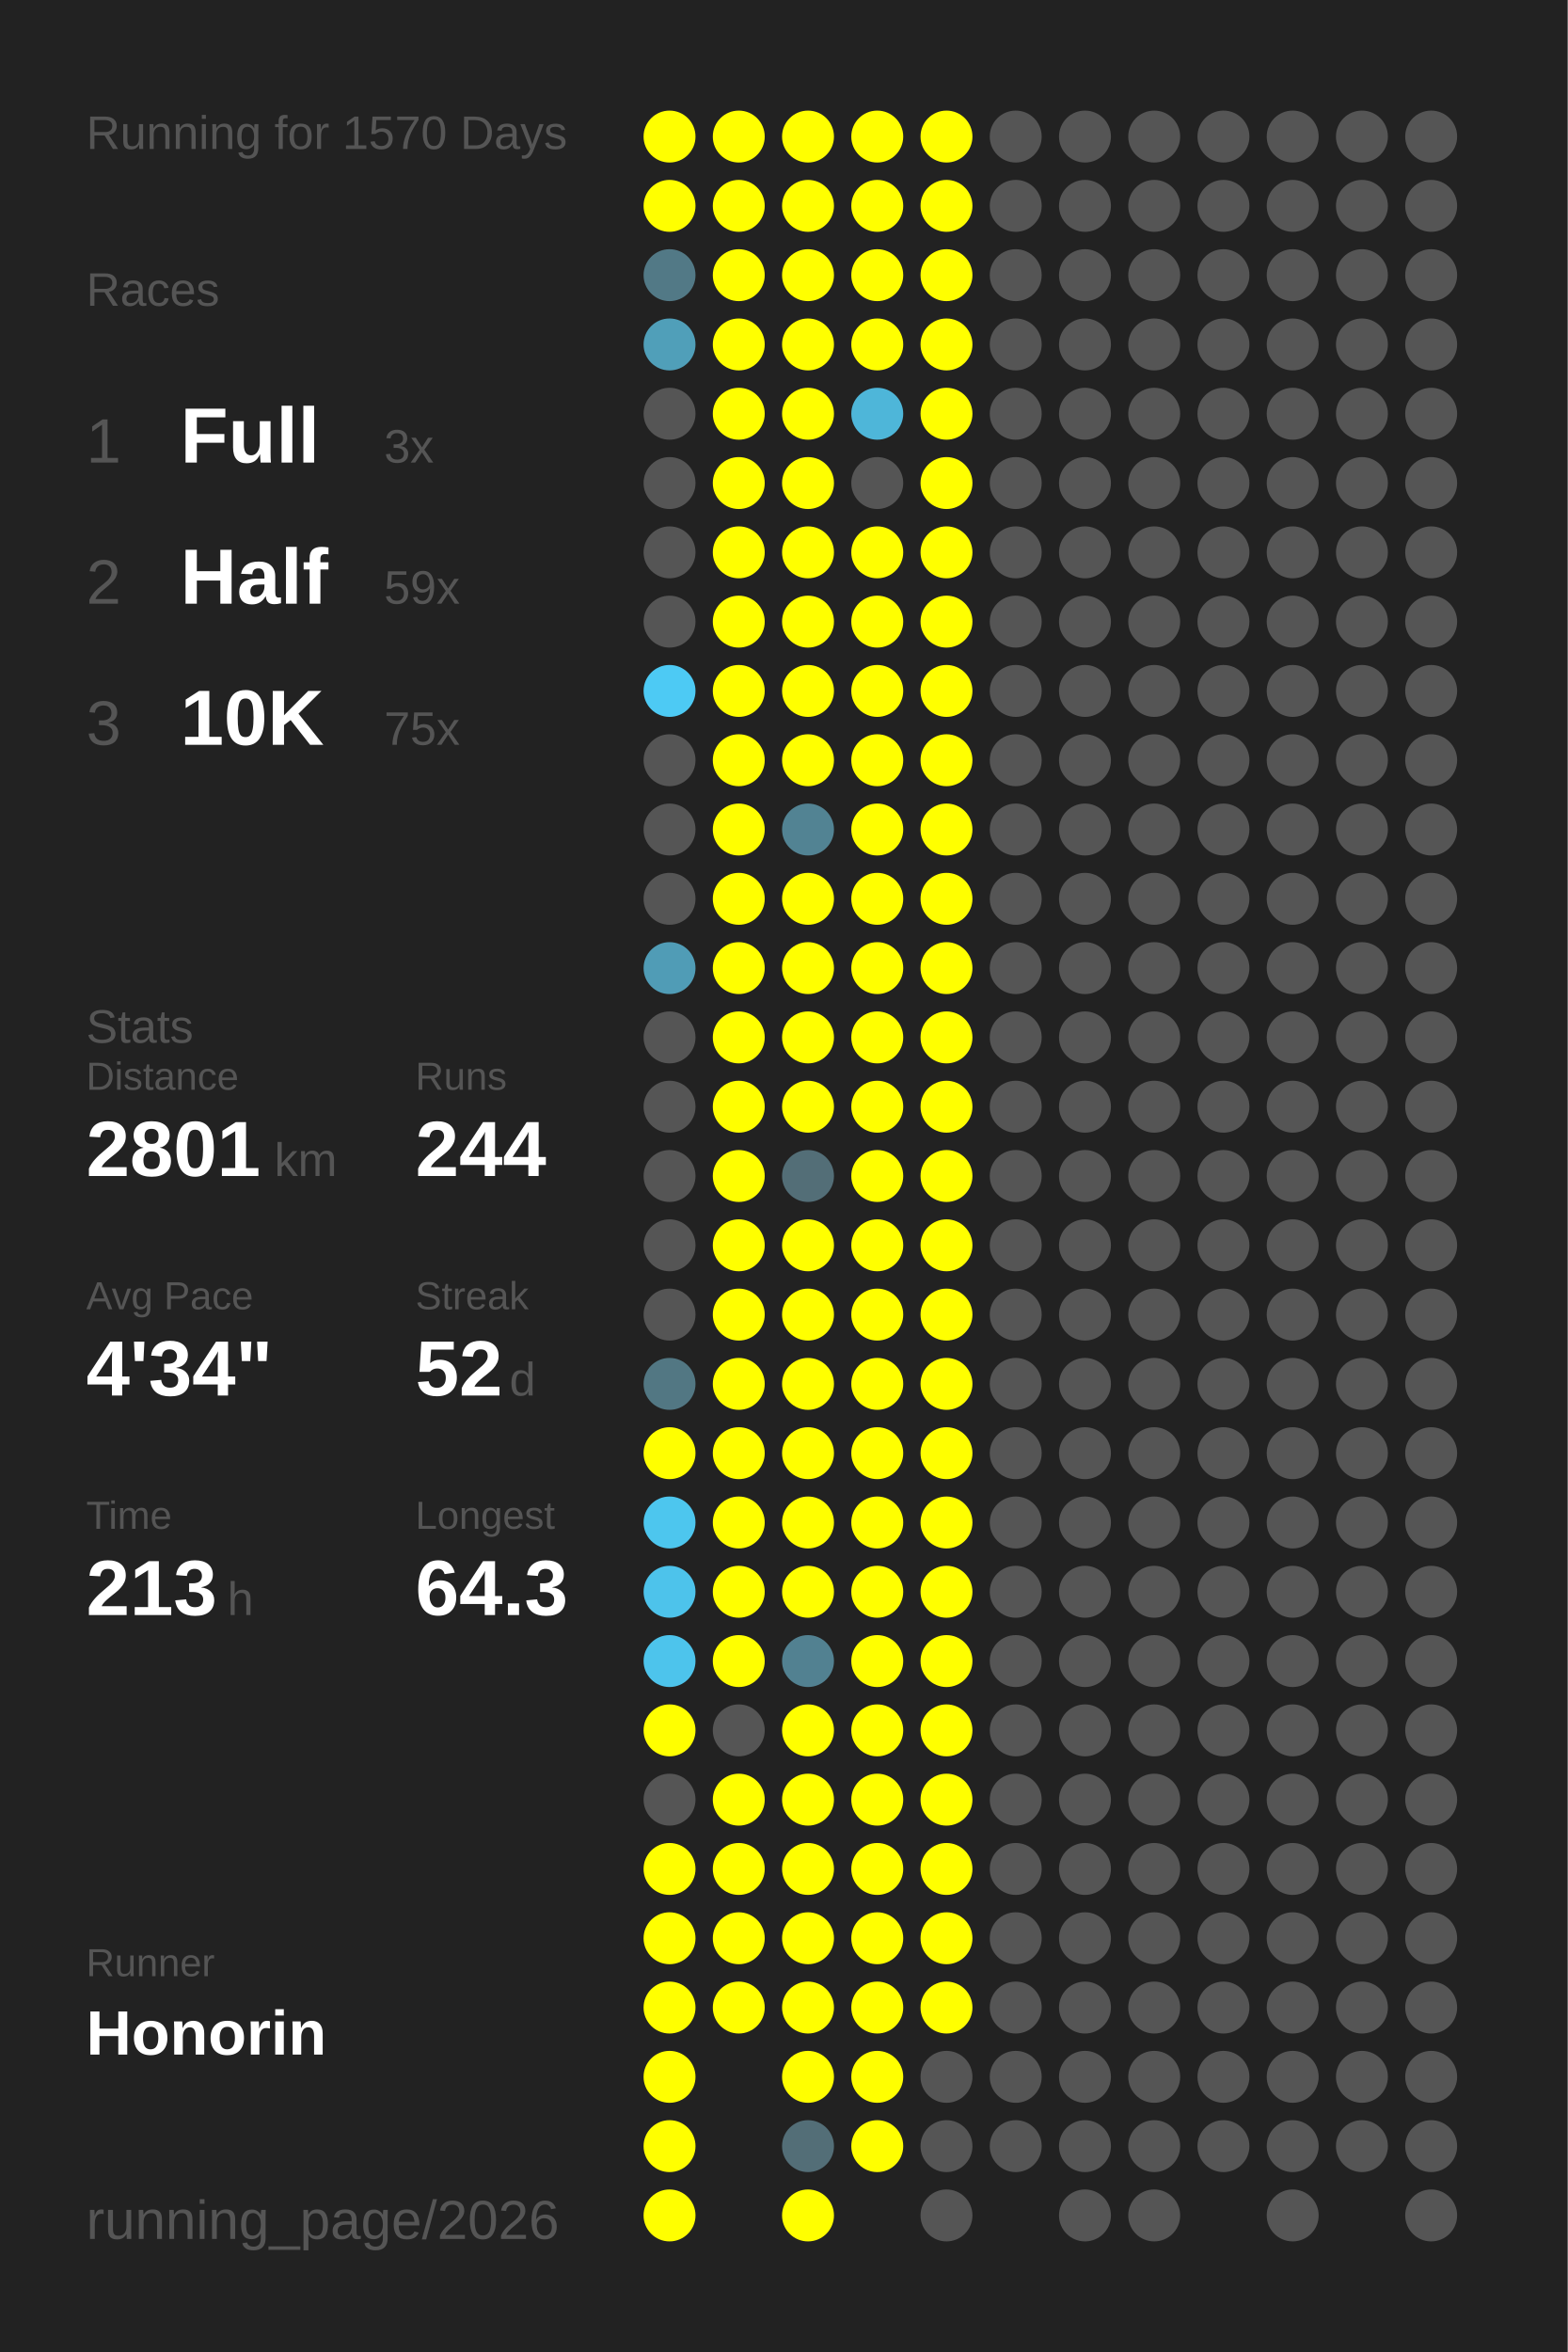
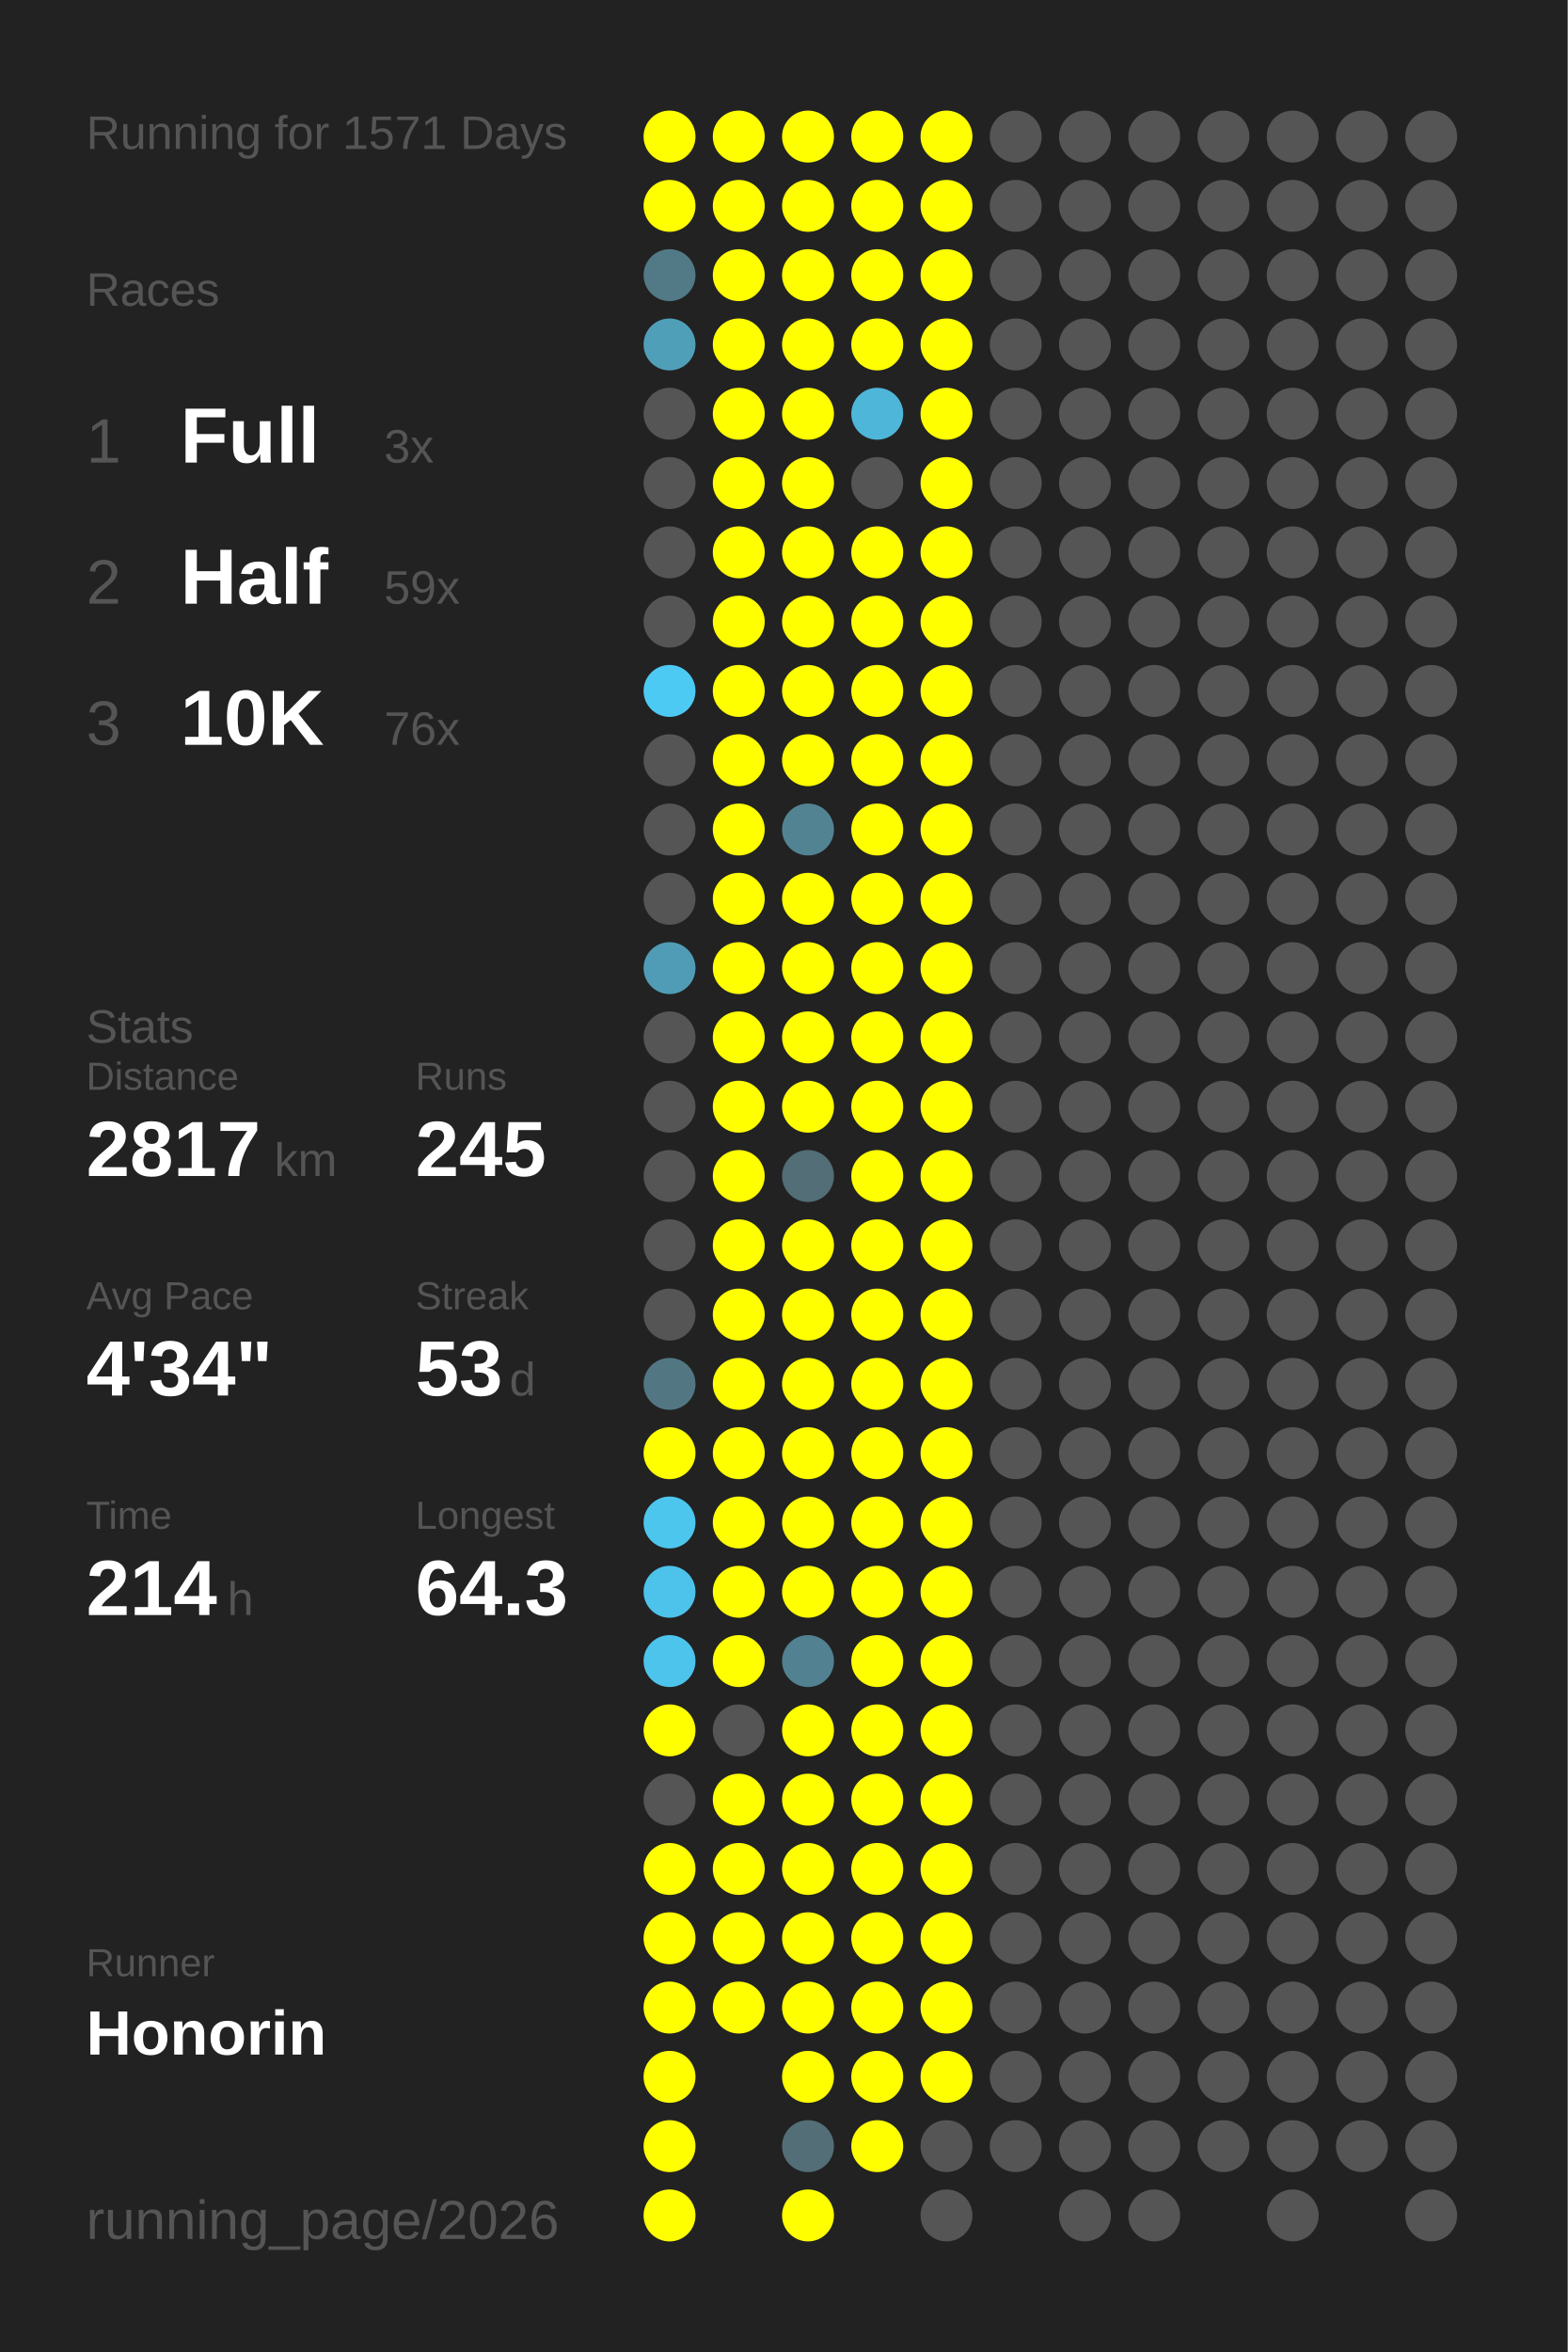
<svg xmlns="http://www.w3.org/2000/svg" baseProfile="full" height="300mm" version="1.1" viewBox="0,0,200,300" width="200mm">
  <defs />
  <rect fill="#222222" height="300" width="200" x="0" y="0" />
-   <text fill="#555555" style="font-size:6px; font-family:Arial;" x="11" y="19">Running for 1570 Days</text>
+   <text fill="#555555" style="font-size:6px; font-family:Arial;" x="11" y="19">Running for 1571 Days</text>
  <text fill="#555555" style="font-size:6px; font-family:Arial;" x="11" y="39">Races</text>
  <text fill="#555555" style="font-size:8px; font-family:Arial;" x="11" y="59">1</text>
  <text fill="#FFFFFF" style="font-size:10px; font-family:Arial; font-weight:bold;" x="23" y="59">Full</text>
  <text fill="#555555" style="font-size:6px; font-family:Arial;" x="49" y="59">3x</text>
  <text fill="#555555" style="font-size:8px; font-family:Arial;" x="11" y="77">2</text>
  <text fill="#FFFFFF" style="font-size:10px; font-family:Arial; font-weight:bold;" x="23" y="77">Half</text>
  <text fill="#555555" style="font-size:6px; font-family:Arial;" x="49" y="77">59x</text>
  <text fill="#555555" style="font-size:8px; font-family:Arial;" x="11" y="95">3</text>
  <text fill="#FFFFFF" style="font-size:10px; font-family:Arial; font-weight:bold;" x="23" y="95">10K</text>
-   <text fill="#555555" style="font-size:6px; font-family:Arial;" x="49" y="95">75x</text>
+   <text fill="#555555" style="font-size:6px; font-family:Arial;" x="49" y="95">76x</text>
  <text fill="#555555" style="font-size:6px; font-family:Arial;" x="11" y="133">Stats</text>
  <text fill="#555555" style="font-size:5px; font-family:Arial;" x="11" y="139">Distance</text>
-   <text fill="#FFFFFF" style="font-size:10px; font-family:Arial; font-weight:bold;" x="11" y="150">2801</text>
+   <text fill="#FFFFFF" style="font-size:10px; font-family:Arial; font-weight:bold;" x="11" y="150">2817</text>
  <text fill="#555555" style="font-size:6px; font-family:Arial;" x="35" y="150">km</text>
  <text fill="#555555" style="font-size:5px; font-family:Arial;" x="53" y="139">Runs</text>
-   <text fill="#FFFFFF" style="font-size:10px; font-family:Arial; font-weight:bold;" x="53" y="150">244</text>
+   <text fill="#FFFFFF" style="font-size:10px; font-family:Arial; font-weight:bold;" x="53" y="150">245</text>
  <text fill="#555555" style="font-size:5px; font-family:Arial;" x="11" y="167">Avg Pace</text>
  <text fill="#FFFFFF" style="font-size:10px; font-family:Arial; font-weight:bold;" x="11" y="178">4'34"</text>
  <text fill="#555555" style="font-size:5px; font-family:Arial;" x="53" y="167">Streak</text>
-   <text fill="#FFFFFF" style="font-size:10px; font-family:Arial; font-weight:bold;" x="53" y="178">52</text>
+   <text fill="#FFFFFF" style="font-size:10px; font-family:Arial; font-weight:bold;" x="53" y="178">53</text>
  <text fill="#555555" style="font-size:6px; font-family:Arial;" x="65" y="178">d</text>
  <text fill="#555555" style="font-size:5px; font-family:Arial;" x="11" y="195">Time</text>
-   <text fill="#FFFFFF" style="font-size:10px; font-family:Arial; font-weight:bold;" x="11" y="206">213</text>
+   <text fill="#FFFFFF" style="font-size:10px; font-family:Arial; font-weight:bold;" x="11" y="206">214</text>
  <text fill="#555555" style="font-size:6px; font-family:Arial;" x="29" y="206">h</text>
  <text fill="#555555" style="font-size:5px; font-family:Arial;" x="53" y="195">Longest</text>
  <text fill="#FFFFFF" style="font-size:10px; font-family:Arial; font-weight:bold;" x="53" y="206">64.3</text>
  <text fill="#555555" style="font-size:5px; font-family:Arial;" x="11" y="252.065">Runner</text>
  <text fill="#FFFFFF" style="font-size:8px; font-family:Arial; font-weight:bold;" x="11" y="262.065">Honorin</text>
  <text fill="#555555" style="font-size:7px; font-family:Arial;" x="11" y="285.581">running_page/2026</text>
  <circle cx="85.417" cy="17.419" fill="#FFFF00" r="3.312" />
  <circle cx="85.417" cy="26.258" fill="#FFFF00" r="3.312" />
  <circle cx="85.417" cy="35.097" fill="#527986" r="3.312" />
  <circle cx="85.417" cy="43.935" fill="#509fb9" r="3.312" />
  <circle cx="85.417" cy="52.774" fill="#555555" r="3.312" />
  <circle cx="85.417" cy="61.613" fill="#555555" r="3.312" />
  <circle cx="85.417" cy="70.452" fill="#555555" r="3.312" />
  <circle cx="85.417" cy="79.29" fill="#555555" r="3.312" />
  <circle cx="85.417" cy="88.129" fill="#4dcaf4" r="3.312" />
  <circle cx="85.417" cy="96.968" fill="#555555" r="3.312" />
  <circle cx="85.417" cy="105.806" fill="#555555" r="3.312" />
  <circle cx="85.417" cy="114.645" fill="#555555" r="3.312" />
  <circle cx="85.417" cy="123.484" fill="#509cb6" r="3.312" />
  <circle cx="85.417" cy="132.323" fill="#555555" r="3.312" />
  <circle cx="85.417" cy="141.161" fill="#555555" r="3.312" />
  <circle cx="85.417" cy="150" fill="#555555" r="3.312" />
  <circle cx="85.417" cy="158.839" fill="#555555" r="3.312" />
  <circle cx="85.417" cy="167.677" fill="#555555" r="3.312" />
  <circle cx="85.417" cy="176.516" fill="#527783" r="3.312" />
  <circle cx="85.417" cy="185.355" fill="#FFFF00" r="3.312" />
  <circle cx="85.417" cy="194.194" fill="#4dc6ee" r="3.312" />
  <circle cx="85.417" cy="203.032" fill="#4dc3eb" r="3.312" />
  <circle cx="85.417" cy="211.871" fill="#4dc4ec" r="3.312" />
  <circle cx="85.417" cy="220.71" fill="#FFFF00" r="3.312" />
  <circle cx="85.417" cy="229.548" fill="#555555" r="3.312" />
  <circle cx="85.417" cy="238.387" fill="#FFFF00" r="3.312" />
  <circle cx="85.417" cy="247.226" fill="#FFFF00" r="3.312" />
  <circle cx="85.417" cy="256.065" fill="#FFFF00" r="3.312" />
  <circle cx="85.417" cy="264.903" fill="#FFFF00" r="3.312" />
  <circle cx="85.417" cy="273.742" fill="#FFFF00" r="3.312" />
  <circle cx="85.417" cy="282.581" fill="#FFFF00" r="3.312" />
  <circle cx="94.25" cy="17.419" fill="#FFFF00" r="3.312" />
  <circle cx="94.25" cy="26.258" fill="#FFFF00" r="3.312" />
  <circle cx="94.25" cy="35.097" fill="#FFFF00" r="3.312" />
  <circle cx="94.25" cy="43.935" fill="#FFFF00" r="3.312" />
  <circle cx="94.25" cy="52.774" fill="#FFFF00" r="3.312" />
  <circle cx="94.25" cy="61.613" fill="#FFFF00" r="3.312" />
  <circle cx="94.25" cy="70.452" fill="#FFFF00" r="3.312" />
  <circle cx="94.25" cy="79.29" fill="#FFFF00" r="3.312" />
  <circle cx="94.25" cy="88.129" fill="#FFFF00" r="3.312" />
  <circle cx="94.25" cy="96.968" fill="#FFFF00" r="3.312" />
  <circle cx="94.25" cy="105.806" fill="#FFFF00" r="3.312" />
  <circle cx="94.25" cy="114.645" fill="#FFFF00" r="3.312" />
  <circle cx="94.25" cy="123.484" fill="#FFFF00" r="3.312" />
  <circle cx="94.25" cy="132.323" fill="#FFFF00" r="3.312" />
  <circle cx="94.25" cy="141.161" fill="#FFFF00" r="3.312" />
  <circle cx="94.25" cy="150" fill="#FFFF00" r="3.312" />
  <circle cx="94.25" cy="158.839" fill="#FFFF00" r="3.312" />
  <circle cx="94.25" cy="167.677" fill="#FFFF00" r="3.312" />
  <circle cx="94.25" cy="176.516" fill="#FFFF00" r="3.312" />
  <circle cx="94.25" cy="185.355" fill="#FFFF00" r="3.312" />
  <circle cx="94.25" cy="194.194" fill="#FFFF00" r="3.312" />
  <circle cx="94.25" cy="203.032" fill="#FFFF00" r="3.312" />
  <circle cx="94.25" cy="211.871" fill="#FFFF00" r="3.312" />
  <circle cx="94.25" cy="220.71" fill="#555555" r="3.312" />
  <circle cx="94.25" cy="229.548" fill="#FFFF00" r="3.312" />
  <circle cx="94.25" cy="238.387" fill="#FFFF00" r="3.312" />
  <circle cx="94.25" cy="247.226" fill="#FFFF00" r="3.312" />
  <circle cx="94.25" cy="256.065" fill="#FFFF00" r="3.312" />
  <circle cx="103.083" cy="17.419" fill="#FFFF00" r="3.312" />
  <circle cx="103.083" cy="26.258" fill="#FFFF00" r="3.312" />
  <circle cx="103.083" cy="35.097" fill="#FFFF00" r="3.312" />
  <circle cx="103.083" cy="43.935" fill="#FFFF00" r="3.312" />
  <circle cx="103.083" cy="52.774" fill="#FFFF00" r="3.312" />
  <circle cx="103.083" cy="61.613" fill="#FFFF00" r="3.312" />
  <circle cx="103.083" cy="70.452" fill="#FFFF00" r="3.312" />
  <circle cx="103.083" cy="79.29" fill="#FFFF00" r="3.312" />
  <circle cx="103.083" cy="88.129" fill="#FFFF00" r="3.312" />
  <circle cx="103.083" cy="96.968" fill="#FFFF00" r="3.312" />
  <circle cx="103.083" cy="105.806" fill="#528393" r="3.312" />
  <circle cx="103.083" cy="114.645" fill="#FFFF00" r="3.312" />
  <circle cx="103.083" cy="123.484" fill="#FFFF00" r="3.312" />
  <circle cx="103.083" cy="132.323" fill="#FFFF00" r="3.312" />
  <circle cx="103.083" cy="141.161" fill="#FFFF00" r="3.312" />
  <circle cx="103.083" cy="150" fill="#536e77" r="3.312" />
  <circle cx="103.083" cy="158.839" fill="#FFFF00" r="3.312" />
  <circle cx="103.083" cy="167.677" fill="#FFFF00" r="3.312" />
  <circle cx="103.083" cy="176.516" fill="#FFFF00" r="3.312" />
  <circle cx="103.083" cy="185.355" fill="#FFFF00" r="3.312" />
  <circle cx="103.083" cy="194.194" fill="#FFFF00" r="3.312" />
  <circle cx="103.083" cy="203.032" fill="#FFFF00" r="3.312" />
  <circle cx="103.083" cy="211.871" fill="#528191" r="3.312" />
  <circle cx="103.083" cy="220.71" fill="#FFFF00" r="3.312" />
  <circle cx="103.083" cy="229.548" fill="#FFFF00" r="3.312" />
  <circle cx="103.083" cy="238.387" fill="#FFFF00" r="3.312" />
  <circle cx="103.083" cy="247.226" fill="#FFFF00" r="3.312" />
  <circle cx="103.083" cy="256.065" fill="#FFFF00" r="3.312" />
  <circle cx="103.083" cy="264.903" fill="#FFFF00" r="3.312" />
  <circle cx="103.083" cy="273.742" fill="#536e77" r="3.312" />
  <circle cx="103.083" cy="282.581" fill="#FFFF00" r="3.312" />
  <circle cx="111.917" cy="17.419" fill="#FFFF00" r="3.312" />
  <circle cx="111.917" cy="26.258" fill="#FFFF00" r="3.312" />
  <circle cx="111.917" cy="35.097" fill="#FFFF00" r="3.312" />
  <circle cx="111.917" cy="43.935" fill="#FFFF00" r="3.312" />
  <circle cx="111.917" cy="52.774" fill="#4eb6d9" r="3.312" />
  <circle cx="111.917" cy="61.613" fill="#555555" r="3.312" />
  <circle cx="111.917" cy="70.452" fill="#FFFF00" r="3.312" />
  <circle cx="111.917" cy="79.29" fill="#FFFF00" r="3.312" />
  <circle cx="111.917" cy="88.129" fill="#FFFF00" r="3.312" />
  <circle cx="111.917" cy="96.968" fill="#FFFF00" r="3.312" />
  <circle cx="111.917" cy="105.806" fill="#FFFF00" r="3.312" />
  <circle cx="111.917" cy="114.645" fill="#FFFF00" r="3.312" />
  <circle cx="111.917" cy="123.484" fill="#FFFF00" r="3.312" />
  <circle cx="111.917" cy="132.323" fill="#FFFF00" r="3.312" />
  <circle cx="111.917" cy="141.161" fill="#FFFF00" r="3.312" />
  <circle cx="111.917" cy="150" fill="#FFFF00" r="3.312" />
  <circle cx="111.917" cy="158.839" fill="#FFFF00" r="3.312" />
  <circle cx="111.917" cy="167.677" fill="#FFFF00" r="3.312" />
  <circle cx="111.917" cy="176.516" fill="#FFFF00" r="3.312" />
  <circle cx="111.917" cy="185.355" fill="#FFFF00" r="3.312" />
  <circle cx="111.917" cy="194.194" fill="#FFFF00" r="3.312" />
  <circle cx="111.917" cy="203.032" fill="#FFFF00" r="3.312" />
  <circle cx="111.917" cy="211.871" fill="#FFFF00" r="3.312" />
  <circle cx="111.917" cy="220.71" fill="#FFFF00" r="3.312" />
  <circle cx="111.917" cy="229.548" fill="#FFFF00" r="3.312" />
  <circle cx="111.917" cy="238.387" fill="#FFFF00" r="3.312" />
  <circle cx="111.917" cy="247.226" fill="#FFFF00" r="3.312" />
  <circle cx="111.917" cy="256.065" fill="#FFFF00" r="3.312" />
  <circle cx="111.917" cy="264.903" fill="#FFFF00" r="3.312" />
  <circle cx="111.917" cy="273.742" fill="#FFFF00" r="3.312" />
  <circle cx="120.75" cy="17.419" fill="#FFFF00" r="3.312" />
  <circle cx="120.75" cy="26.258" fill="#FFFF00" r="3.312" />
  <circle cx="120.75" cy="35.097" fill="#FFFF00" r="3.312" />
  <circle cx="120.75" cy="43.935" fill="#FFFF00" r="3.312" />
  <circle cx="120.75" cy="52.774" fill="#FFFF00" r="3.312" />
  <circle cx="120.75" cy="61.613" fill="#FFFF00" r="3.312" />
  <circle cx="120.75" cy="70.452" fill="#FFFF00" r="3.312" />
  <circle cx="120.75" cy="79.29" fill="#FFFF00" r="3.312" />
  <circle cx="120.75" cy="88.129" fill="#FFFF00" r="3.312" />
  <circle cx="120.75" cy="96.968" fill="#FFFF00" r="3.312" />
  <circle cx="120.75" cy="105.806" fill="#FFFF00" r="3.312" />
  <circle cx="120.75" cy="114.645" fill="#FFFF00" r="3.312" />
  <circle cx="120.75" cy="123.484" fill="#FFFF00" r="3.312" />
  <circle cx="120.75" cy="132.323" fill="#FFFF00" r="3.312" />
  <circle cx="120.75" cy="141.161" fill="#FFFF00" r="3.312" />
  <circle cx="120.75" cy="150" fill="#FFFF00" r="3.312" />
  <circle cx="120.75" cy="158.839" fill="#FFFF00" r="3.312" />
  <circle cx="120.75" cy="167.677" fill="#FFFF00" r="3.312" />
  <circle cx="120.75" cy="176.516" fill="#FFFF00" r="3.312" />
  <circle cx="120.75" cy="185.355" fill="#FFFF00" r="3.312" />
  <circle cx="120.75" cy="194.194" fill="#FFFF00" r="3.312" />
  <circle cx="120.75" cy="203.032" fill="#FFFF00" r="3.312" />
  <circle cx="120.75" cy="211.871" fill="#FFFF00" r="3.312" />
  <circle cx="120.75" cy="220.71" fill="#FFFF00" r="3.312" />
  <circle cx="120.75" cy="229.548" fill="#FFFF00" r="3.312" />
  <circle cx="120.75" cy="238.387" fill="#FFFF00" r="3.312" />
  <circle cx="120.75" cy="247.226" fill="#FFFF00" r="3.312" />
  <circle cx="120.75" cy="256.065" fill="#FFFF00" r="3.312" />
-   <circle cx="120.75" cy="264.903" fill="#555555" r="3.312" />
+   <circle cx="120.75" cy="264.903" fill="#FFFF00" r="3.312" />
  <circle cx="120.75" cy="273.742" fill="#555555" r="3.312" />
  <circle cx="120.75" cy="282.581" fill="#555555" r="3.312" />
  <circle cx="129.583" cy="17.419" fill="#555555" r="3.312" />
  <circle cx="129.583" cy="26.258" fill="#555555" r="3.312" />
  <circle cx="129.583" cy="35.097" fill="#555555" r="3.312" />
  <circle cx="129.583" cy="43.935" fill="#555555" r="3.312" />
  <circle cx="129.583" cy="52.774" fill="#555555" r="3.312" />
  <circle cx="129.583" cy="61.613" fill="#555555" r="3.312" />
  <circle cx="129.583" cy="70.452" fill="#555555" r="3.312" />
  <circle cx="129.583" cy="79.29" fill="#555555" r="3.312" />
  <circle cx="129.583" cy="88.129" fill="#555555" r="3.312" />
  <circle cx="129.583" cy="96.968" fill="#555555" r="3.312" />
  <circle cx="129.583" cy="105.806" fill="#555555" r="3.312" />
  <circle cx="129.583" cy="114.645" fill="#555555" r="3.312" />
  <circle cx="129.583" cy="123.484" fill="#555555" r="3.312" />
  <circle cx="129.583" cy="132.323" fill="#555555" r="3.312" />
  <circle cx="129.583" cy="141.161" fill="#555555" r="3.312" />
  <circle cx="129.583" cy="150" fill="#555555" r="3.312" />
  <circle cx="129.583" cy="158.839" fill="#555555" r="3.312" />
  <circle cx="129.583" cy="167.677" fill="#555555" r="3.312" />
  <circle cx="129.583" cy="176.516" fill="#555555" r="3.312" />
  <circle cx="129.583" cy="185.355" fill="#555555" r="3.312" />
  <circle cx="129.583" cy="194.194" fill="#555555" r="3.312" />
  <circle cx="129.583" cy="203.032" fill="#555555" r="3.312" />
  <circle cx="129.583" cy="211.871" fill="#555555" r="3.312" />
  <circle cx="129.583" cy="220.71" fill="#555555" r="3.312" />
  <circle cx="129.583" cy="229.548" fill="#555555" r="3.312" />
  <circle cx="129.583" cy="238.387" fill="#555555" r="3.312" />
  <circle cx="129.583" cy="247.226" fill="#555555" r="3.312" />
  <circle cx="129.583" cy="256.065" fill="#555555" r="3.312" />
  <circle cx="129.583" cy="264.903" fill="#555555" r="3.312" />
  <circle cx="129.583" cy="273.742" fill="#555555" r="3.312" />
  <circle cx="138.417" cy="17.419" fill="#555555" r="3.312" />
  <circle cx="138.417" cy="26.258" fill="#555555" r="3.312" />
  <circle cx="138.417" cy="35.097" fill="#555555" r="3.312" />
  <circle cx="138.417" cy="43.935" fill="#555555" r="3.312" />
  <circle cx="138.417" cy="52.774" fill="#555555" r="3.312" />
  <circle cx="138.417" cy="61.613" fill="#555555" r="3.312" />
  <circle cx="138.417" cy="70.452" fill="#555555" r="3.312" />
  <circle cx="138.417" cy="79.29" fill="#555555" r="3.312" />
  <circle cx="138.417" cy="88.129" fill="#555555" r="3.312" />
  <circle cx="138.417" cy="96.968" fill="#555555" r="3.312" />
  <circle cx="138.417" cy="105.806" fill="#555555" r="3.312" />
  <circle cx="138.417" cy="114.645" fill="#555555" r="3.312" />
  <circle cx="138.417" cy="123.484" fill="#555555" r="3.312" />
  <circle cx="138.417" cy="132.323" fill="#555555" r="3.312" />
  <circle cx="138.417" cy="141.161" fill="#555555" r="3.312" />
  <circle cx="138.417" cy="150" fill="#555555" r="3.312" />
  <circle cx="138.417" cy="158.839" fill="#555555" r="3.312" />
  <circle cx="138.417" cy="167.677" fill="#555555" r="3.312" />
  <circle cx="138.417" cy="176.516" fill="#555555" r="3.312" />
  <circle cx="138.417" cy="185.355" fill="#555555" r="3.312" />
  <circle cx="138.417" cy="194.194" fill="#555555" r="3.312" />
  <circle cx="138.417" cy="203.032" fill="#555555" r="3.312" />
  <circle cx="138.417" cy="211.871" fill="#555555" r="3.312" />
  <circle cx="138.417" cy="220.71" fill="#555555" r="3.312" />
  <circle cx="138.417" cy="229.548" fill="#555555" r="3.312" />
  <circle cx="138.417" cy="238.387" fill="#555555" r="3.312" />
  <circle cx="138.417" cy="247.226" fill="#555555" r="3.312" />
  <circle cx="138.417" cy="256.065" fill="#555555" r="3.312" />
  <circle cx="138.417" cy="264.903" fill="#555555" r="3.312" />
  <circle cx="138.417" cy="273.742" fill="#555555" r="3.312" />
  <circle cx="138.417" cy="282.581" fill="#555555" r="3.312" />
  <circle cx="147.25" cy="17.419" fill="#555555" r="3.312" />
  <circle cx="147.25" cy="26.258" fill="#555555" r="3.312" />
  <circle cx="147.25" cy="35.097" fill="#555555" r="3.312" />
  <circle cx="147.25" cy="43.935" fill="#555555" r="3.312" />
  <circle cx="147.25" cy="52.774" fill="#555555" r="3.312" />
  <circle cx="147.25" cy="61.613" fill="#555555" r="3.312" />
  <circle cx="147.25" cy="70.452" fill="#555555" r="3.312" />
  <circle cx="147.25" cy="79.29" fill="#555555" r="3.312" />
  <circle cx="147.25" cy="88.129" fill="#555555" r="3.312" />
  <circle cx="147.25" cy="96.968" fill="#555555" r="3.312" />
  <circle cx="147.25" cy="105.806" fill="#555555" r="3.312" />
  <circle cx="147.25" cy="114.645" fill="#555555" r="3.312" />
  <circle cx="147.25" cy="123.484" fill="#555555" r="3.312" />
  <circle cx="147.25" cy="132.323" fill="#555555" r="3.312" />
  <circle cx="147.25" cy="141.161" fill="#555555" r="3.312" />
  <circle cx="147.25" cy="150" fill="#555555" r="3.312" />
  <circle cx="147.25" cy="158.839" fill="#555555" r="3.312" />
  <circle cx="147.25" cy="167.677" fill="#555555" r="3.312" />
  <circle cx="147.25" cy="176.516" fill="#555555" r="3.312" />
  <circle cx="147.25" cy="185.355" fill="#555555" r="3.312" />
  <circle cx="147.25" cy="194.194" fill="#555555" r="3.312" />
  <circle cx="147.25" cy="203.032" fill="#555555" r="3.312" />
  <circle cx="147.25" cy="211.871" fill="#555555" r="3.312" />
  <circle cx="147.25" cy="220.71" fill="#555555" r="3.312" />
  <circle cx="147.25" cy="229.548" fill="#555555" r="3.312" />
  <circle cx="147.25" cy="238.387" fill="#555555" r="3.312" />
  <circle cx="147.25" cy="247.226" fill="#555555" r="3.312" />
  <circle cx="147.25" cy="256.065" fill="#555555" r="3.312" />
  <circle cx="147.25" cy="264.903" fill="#555555" r="3.312" />
  <circle cx="147.25" cy="273.742" fill="#555555" r="3.312" />
  <circle cx="147.25" cy="282.581" fill="#555555" r="3.312" />
  <circle cx="156.083" cy="17.419" fill="#555555" r="3.312" />
  <circle cx="156.083" cy="26.258" fill="#555555" r="3.312" />
  <circle cx="156.083" cy="35.097" fill="#555555" r="3.312" />
  <circle cx="156.083" cy="43.935" fill="#555555" r="3.312" />
  <circle cx="156.083" cy="52.774" fill="#555555" r="3.312" />
  <circle cx="156.083" cy="61.613" fill="#555555" r="3.312" />
  <circle cx="156.083" cy="70.452" fill="#555555" r="3.312" />
  <circle cx="156.083" cy="79.29" fill="#555555" r="3.312" />
  <circle cx="156.083" cy="88.129" fill="#555555" r="3.312" />
  <circle cx="156.083" cy="96.968" fill="#555555" r="3.312" />
  <circle cx="156.083" cy="105.806" fill="#555555" r="3.312" />
  <circle cx="156.083" cy="114.645" fill="#555555" r="3.312" />
  <circle cx="156.083" cy="123.484" fill="#555555" r="3.312" />
  <circle cx="156.083" cy="132.323" fill="#555555" r="3.312" />
  <circle cx="156.083" cy="141.161" fill="#555555" r="3.312" />
  <circle cx="156.083" cy="150" fill="#555555" r="3.312" />
  <circle cx="156.083" cy="158.839" fill="#555555" r="3.312" />
  <circle cx="156.083" cy="167.677" fill="#555555" r="3.312" />
  <circle cx="156.083" cy="176.516" fill="#555555" r="3.312" />
  <circle cx="156.083" cy="185.355" fill="#555555" r="3.312" />
  <circle cx="156.083" cy="194.194" fill="#555555" r="3.312" />
  <circle cx="156.083" cy="203.032" fill="#555555" r="3.312" />
  <circle cx="156.083" cy="211.871" fill="#555555" r="3.312" />
  <circle cx="156.083" cy="220.71" fill="#555555" r="3.312" />
  <circle cx="156.083" cy="229.548" fill="#555555" r="3.312" />
  <circle cx="156.083" cy="238.387" fill="#555555" r="3.312" />
  <circle cx="156.083" cy="247.226" fill="#555555" r="3.312" />
  <circle cx="156.083" cy="256.065" fill="#555555" r="3.312" />
  <circle cx="156.083" cy="264.903" fill="#555555" r="3.312" />
  <circle cx="156.083" cy="273.742" fill="#555555" r="3.312" />
  <circle cx="164.917" cy="17.419" fill="#555555" r="3.312" />
  <circle cx="164.917" cy="26.258" fill="#555555" r="3.312" />
  <circle cx="164.917" cy="35.097" fill="#555555" r="3.312" />
  <circle cx="164.917" cy="43.935" fill="#555555" r="3.312" />
  <circle cx="164.917" cy="52.774" fill="#555555" r="3.312" />
  <circle cx="164.917" cy="61.613" fill="#555555" r="3.312" />
  <circle cx="164.917" cy="70.452" fill="#555555" r="3.312" />
  <circle cx="164.917" cy="79.29" fill="#555555" r="3.312" />
  <circle cx="164.917" cy="88.129" fill="#555555" r="3.312" />
  <circle cx="164.917" cy="96.968" fill="#555555" r="3.312" />
  <circle cx="164.917" cy="105.806" fill="#555555" r="3.312" />
  <circle cx="164.917" cy="114.645" fill="#555555" r="3.312" />
  <circle cx="164.917" cy="123.484" fill="#555555" r="3.312" />
  <circle cx="164.917" cy="132.323" fill="#555555" r="3.312" />
  <circle cx="164.917" cy="141.161" fill="#555555" r="3.312" />
  <circle cx="164.917" cy="150" fill="#555555" r="3.312" />
  <circle cx="164.917" cy="158.839" fill="#555555" r="3.312" />
  <circle cx="164.917" cy="167.677" fill="#555555" r="3.312" />
  <circle cx="164.917" cy="176.516" fill="#555555" r="3.312" />
  <circle cx="164.917" cy="185.355" fill="#555555" r="3.312" />
  <circle cx="164.917" cy="194.194" fill="#555555" r="3.312" />
  <circle cx="164.917" cy="203.032" fill="#555555" r="3.312" />
  <circle cx="164.917" cy="211.871" fill="#555555" r="3.312" />
  <circle cx="164.917" cy="220.71" fill="#555555" r="3.312" />
  <circle cx="164.917" cy="229.548" fill="#555555" r="3.312" />
  <circle cx="164.917" cy="238.387" fill="#555555" r="3.312" />
  <circle cx="164.917" cy="247.226" fill="#555555" r="3.312" />
  <circle cx="164.917" cy="256.065" fill="#555555" r="3.312" />
  <circle cx="164.917" cy="264.903" fill="#555555" r="3.312" />
  <circle cx="164.917" cy="273.742" fill="#555555" r="3.312" />
  <circle cx="164.917" cy="282.581" fill="#555555" r="3.312" />
  <circle cx="173.75" cy="17.419" fill="#555555" r="3.312" />
  <circle cx="173.75" cy="26.258" fill="#555555" r="3.312" />
  <circle cx="173.75" cy="35.097" fill="#555555" r="3.312" />
  <circle cx="173.75" cy="43.935" fill="#555555" r="3.312" />
  <circle cx="173.75" cy="52.774" fill="#555555" r="3.312" />
  <circle cx="173.75" cy="61.613" fill="#555555" r="3.312" />
  <circle cx="173.75" cy="70.452" fill="#555555" r="3.312" />
  <circle cx="173.75" cy="79.29" fill="#555555" r="3.312" />
  <circle cx="173.75" cy="88.129" fill="#555555" r="3.312" />
  <circle cx="173.75" cy="96.968" fill="#555555" r="3.312" />
  <circle cx="173.75" cy="105.806" fill="#555555" r="3.312" />
  <circle cx="173.75" cy="114.645" fill="#555555" r="3.312" />
  <circle cx="173.75" cy="123.484" fill="#555555" r="3.312" />
  <circle cx="173.75" cy="132.323" fill="#555555" r="3.312" />
  <circle cx="173.75" cy="141.161" fill="#555555" r="3.312" />
  <circle cx="173.75" cy="150" fill="#555555" r="3.312" />
  <circle cx="173.75" cy="158.839" fill="#555555" r="3.312" />
  <circle cx="173.75" cy="167.677" fill="#555555" r="3.312" />
  <circle cx="173.75" cy="176.516" fill="#555555" r="3.312" />
  <circle cx="173.75" cy="185.355" fill="#555555" r="3.312" />
  <circle cx="173.75" cy="194.194" fill="#555555" r="3.312" />
  <circle cx="173.75" cy="203.032" fill="#555555" r="3.312" />
  <circle cx="173.75" cy="211.871" fill="#555555" r="3.312" />
  <circle cx="173.75" cy="220.71" fill="#555555" r="3.312" />
  <circle cx="173.75" cy="229.548" fill="#555555" r="3.312" />
  <circle cx="173.75" cy="238.387" fill="#555555" r="3.312" />
  <circle cx="173.75" cy="247.226" fill="#555555" r="3.312" />
  <circle cx="173.75" cy="256.065" fill="#555555" r="3.312" />
  <circle cx="173.75" cy="264.903" fill="#555555" r="3.312" />
  <circle cx="173.75" cy="273.742" fill="#555555" r="3.312" />
  <circle cx="182.583" cy="17.419" fill="#555555" r="3.312" />
  <circle cx="182.583" cy="26.258" fill="#555555" r="3.312" />
  <circle cx="182.583" cy="35.097" fill="#555555" r="3.312" />
  <circle cx="182.583" cy="43.935" fill="#555555" r="3.312" />
  <circle cx="182.583" cy="52.774" fill="#555555" r="3.312" />
  <circle cx="182.583" cy="61.613" fill="#555555" r="3.312" />
  <circle cx="182.583" cy="70.452" fill="#555555" r="3.312" />
  <circle cx="182.583" cy="79.29" fill="#555555" r="3.312" />
  <circle cx="182.583" cy="88.129" fill="#555555" r="3.312" />
  <circle cx="182.583" cy="96.968" fill="#555555" r="3.312" />
  <circle cx="182.583" cy="105.806" fill="#555555" r="3.312" />
  <circle cx="182.583" cy="114.645" fill="#555555" r="3.312" />
  <circle cx="182.583" cy="123.484" fill="#555555" r="3.312" />
  <circle cx="182.583" cy="132.323" fill="#555555" r="3.312" />
  <circle cx="182.583" cy="141.161" fill="#555555" r="3.312" />
  <circle cx="182.583" cy="150" fill="#555555" r="3.312" />
  <circle cx="182.583" cy="158.839" fill="#555555" r="3.312" />
  <circle cx="182.583" cy="167.677" fill="#555555" r="3.312" />
  <circle cx="182.583" cy="176.516" fill="#555555" r="3.312" />
  <circle cx="182.583" cy="185.355" fill="#555555" r="3.312" />
  <circle cx="182.583" cy="194.194" fill="#555555" r="3.312" />
  <circle cx="182.583" cy="203.032" fill="#555555" r="3.312" />
  <circle cx="182.583" cy="211.871" fill="#555555" r="3.312" />
  <circle cx="182.583" cy="220.71" fill="#555555" r="3.312" />
  <circle cx="182.583" cy="229.548" fill="#555555" r="3.312" />
  <circle cx="182.583" cy="238.387" fill="#555555" r="3.312" />
  <circle cx="182.583" cy="247.226" fill="#555555" r="3.312" />
  <circle cx="182.583" cy="256.065" fill="#555555" r="3.312" />
  <circle cx="182.583" cy="264.903" fill="#555555" r="3.312" />
  <circle cx="182.583" cy="273.742" fill="#555555" r="3.312" />
  <circle cx="182.583" cy="282.581" fill="#555555" r="3.312" />
</svg>
